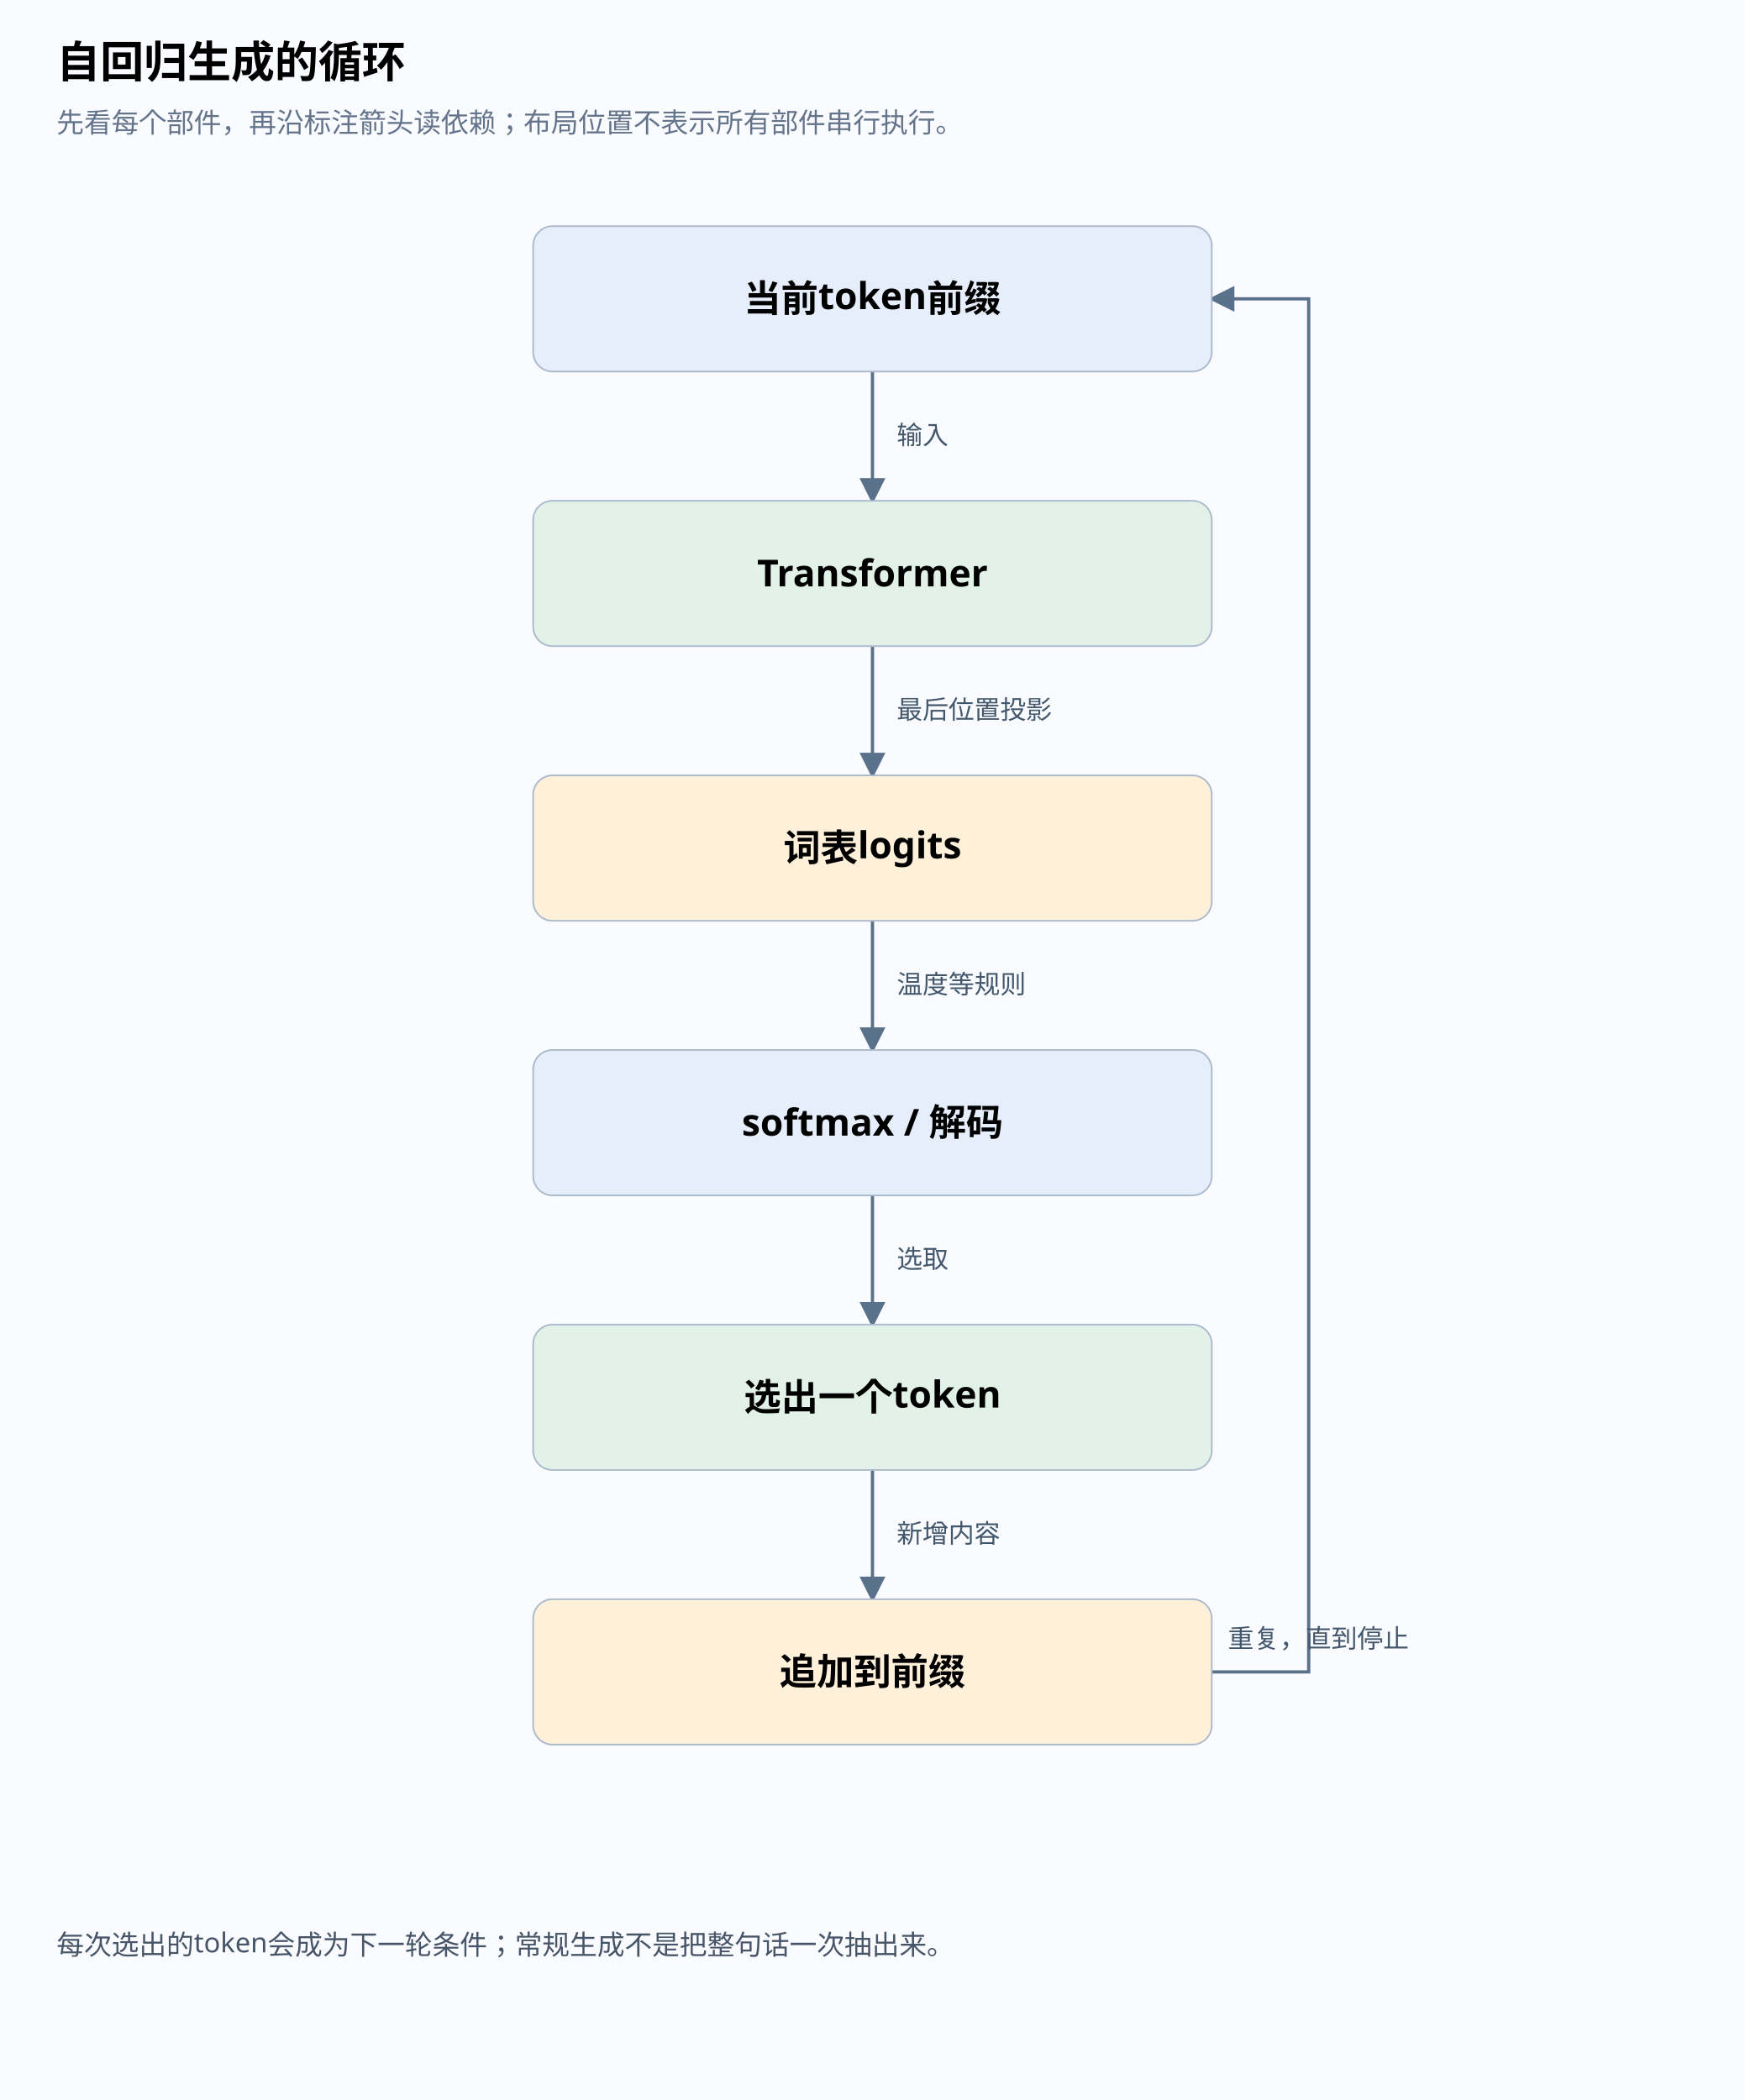
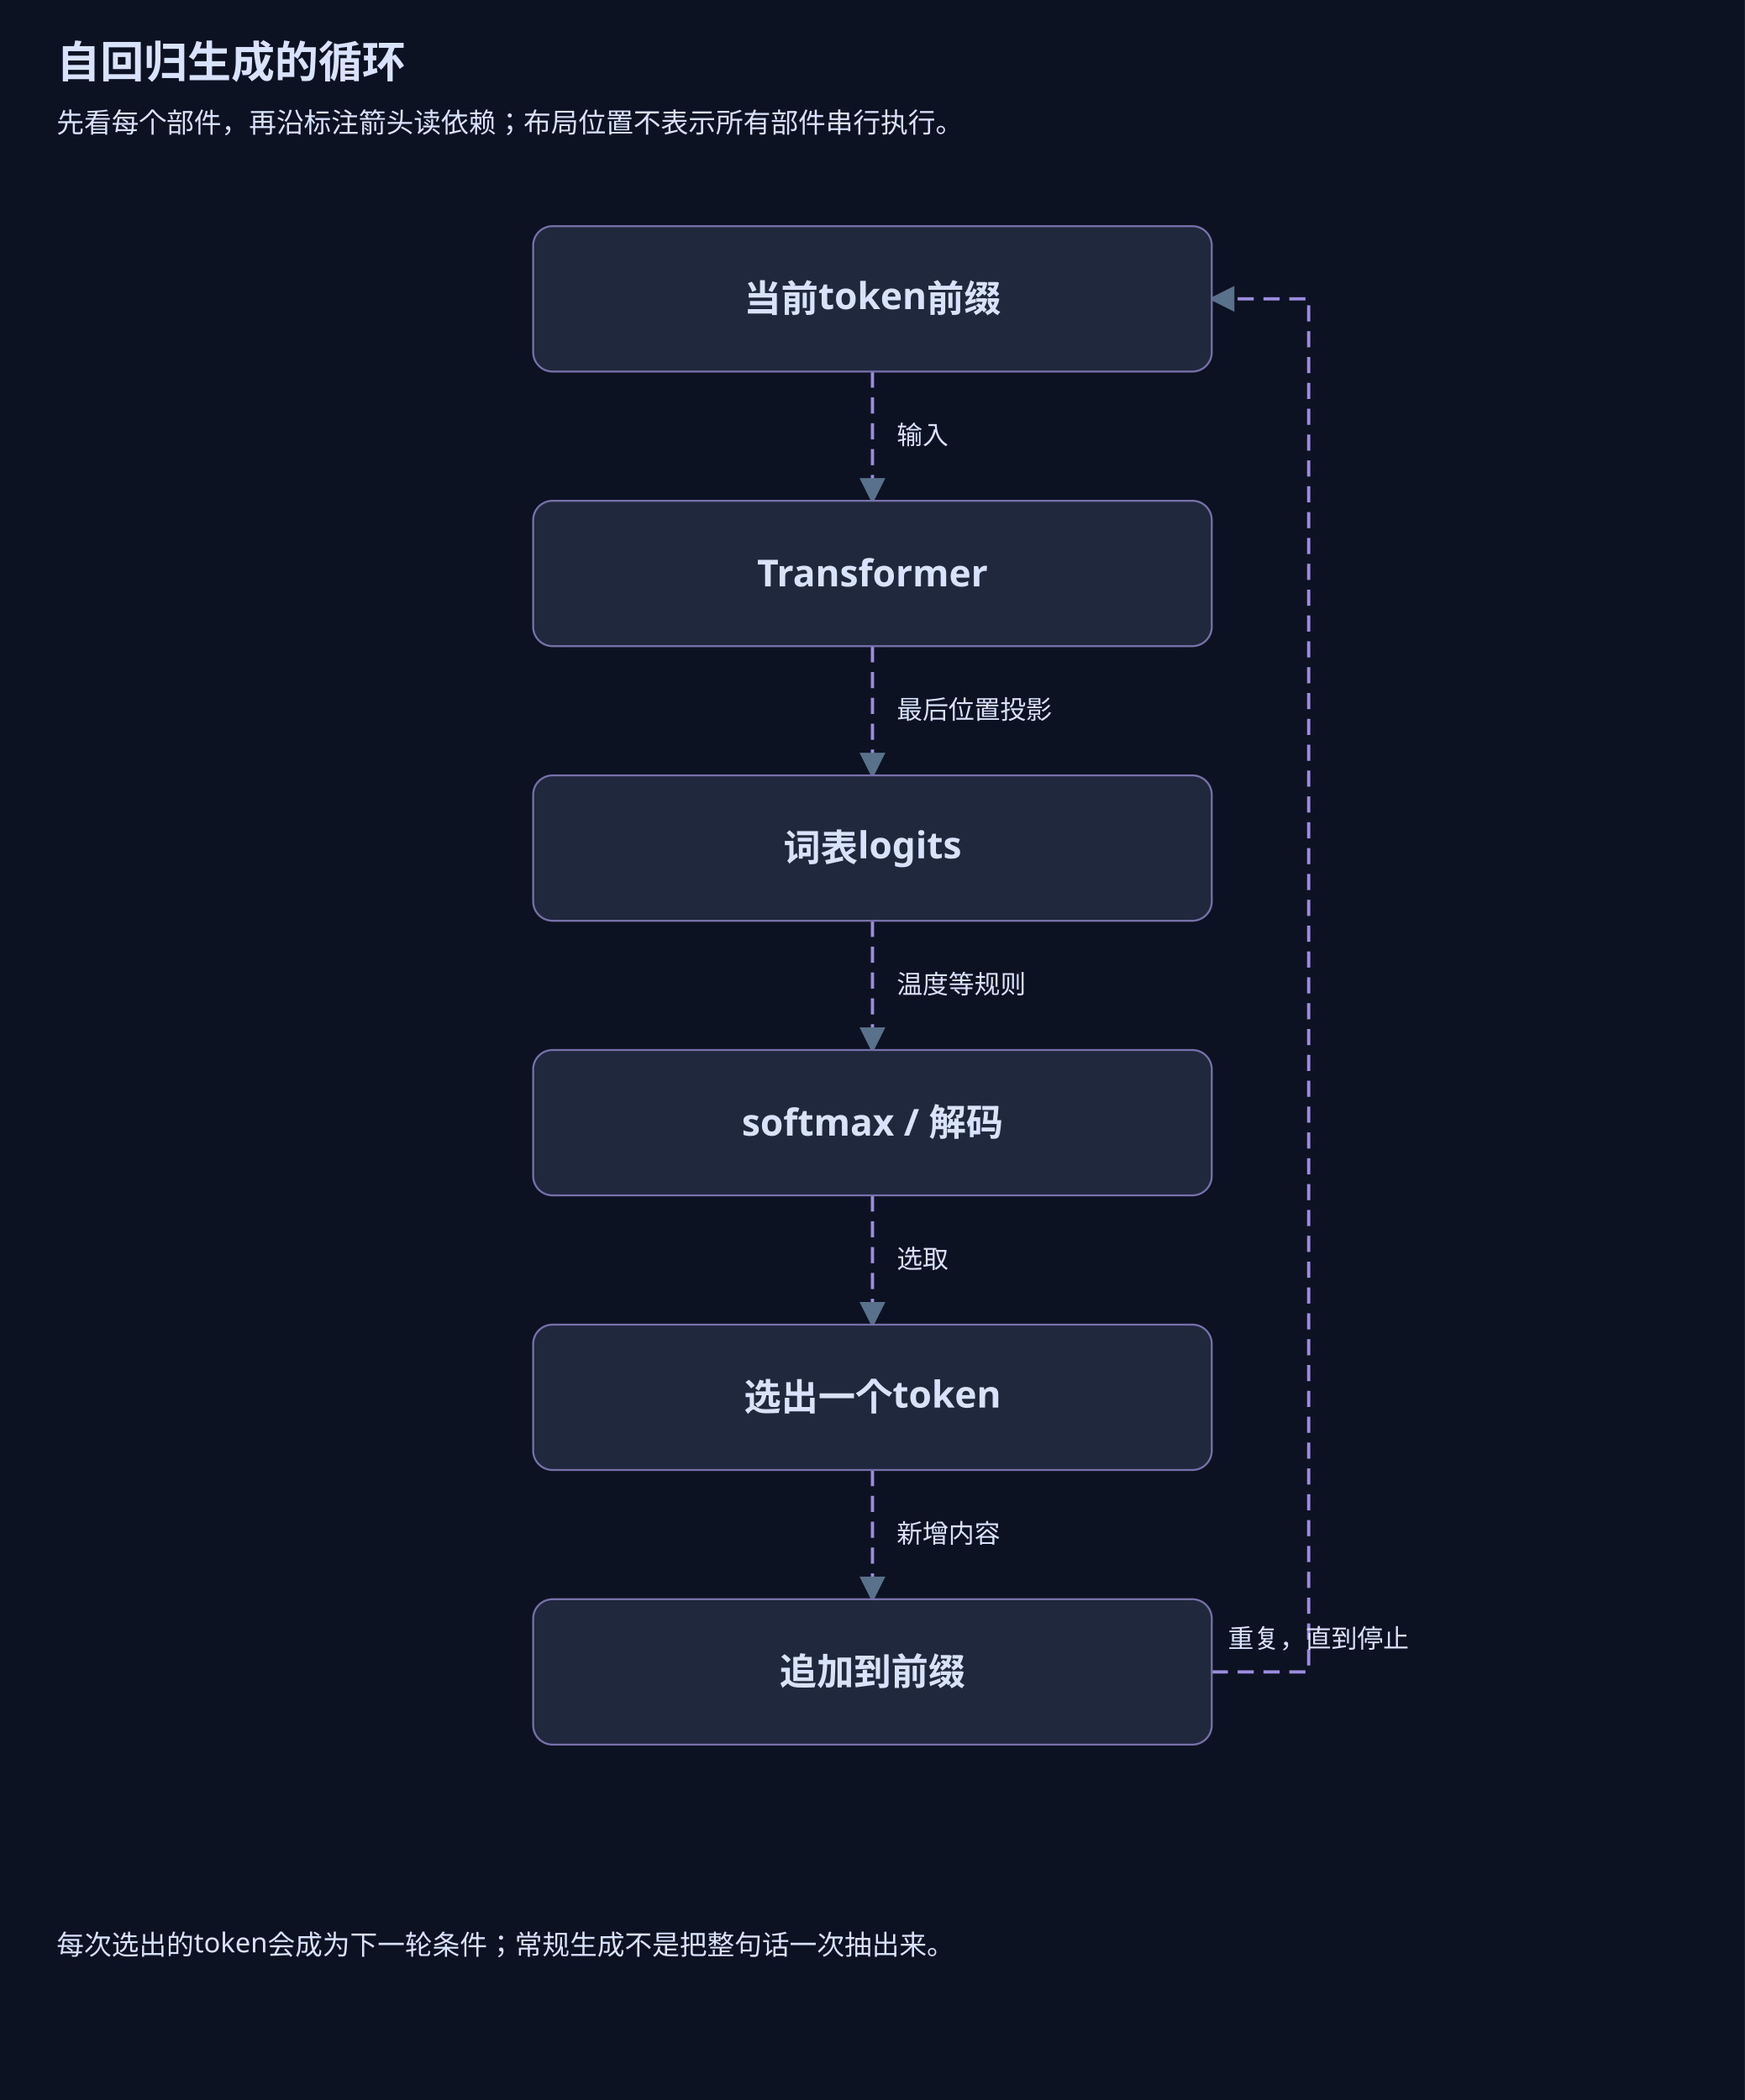
- <svg xmlns="http://www.w3.org/2000/svg" viewBox="0 0 1080 1300" role="img">
+ <svg xmlns="http://www.w3.org/2000/svg" viewBox="0 0 1080 1300" role="img" class="atlas-interactive-svg" style="width:100%;height:auto;display:block">
+   <style>.atlas-diagram-node{cursor:pointer;outline:none}.atlas-diagram-node rect{transition:stroke .3s,fill .3s}.atlas-diagram-node:hover rect,.atlas-diagram-node:focus rect{stroke:#c8b7ff;stroke-width:2.5}.atlas-diagram-node.is-selected rect{fill:#3c2d60;stroke:#c4acff;stroke-width:2.5;filter:drop-shadow(0 0 9px #986dff55)}path[marker-end]{stroke-dasharray:10 6;animation:atlas-edge 3s linear infinite}@keyframes atlas-edge{to{stroke-dashoffset:-64}}@media(prefers-reduced-motion:reduce){*{animation:none!important;transition:none!important}}</style>
  <defs>
    <marker id="ar" markerWidth="8" markerHeight="8" refX="7" refY="4" orient="auto">
      <path d="M0 0L8 4L0 8" fill="#59718a" />
    </marker>
  </defs>
-   <rect width="1080" height="1300" fill="#fafbfe" />
+   <rect width="1080" height="1300" fill="#0d1223" />
  <g font-family="PingFang SC,Microsoft YaHei,sans-serif">
-     <text x="35" y="48" font-size="27" font-weight="700">自回归生成的循环</text>
-     <text x="35" y="82" font-size="17" fill="#64748b">先看每个部件，再沿标注箭头读依赖；布局位置不表示所有部件串行执行。</text>
-     <path d="M540 230V310" fill="none" stroke="#59718a" stroke-width="2" marker-end="url(#ar)" />
-     <text x="555" y="275.0" font-size="16" fill="#43586d">输入</text>
-     <path d="M540 400V480" fill="none" stroke="#59718a" stroke-width="2" marker-end="url(#ar)" />
-     <text x="555" y="445.0" font-size="16" fill="#43586d">最后位置投影</text>
-     <path d="M540 570V650" fill="none" stroke="#59718a" stroke-width="2" marker-end="url(#ar)" />
-     <text x="555" y="615.0" font-size="16" fill="#43586d">温度等规则</text>
-     <path d="M540 740V820" fill="none" stroke="#59718a" stroke-width="2" marker-end="url(#ar)" />
-     <text x="555" y="785.0" font-size="16" fill="#43586d">选取</text>
-     <path d="M540 910V990" fill="none" stroke="#59718a" stroke-width="2" marker-end="url(#ar)" />
-     <text x="555" y="955.0" font-size="16" fill="#43586d">新增内容</text>
-     <path d="M750 1035H810V185H750" fill="none" stroke="#59718a" stroke-width="2" marker-end="url(#ar)" />
-     <text x="760" y="1020" font-size="16" fill="#43586d">重复，直到停止</text>
-     <rect x="330" y="140" width="420" height="90" rx="12" fill="#e6eefb" stroke="#aab9cb" />
-     <text x="540" y="193" text-anchor="middle" font-size="23" font-weight="600">当前token前缀</text>
-     <rect x="330" y="310" width="420" height="90" rx="12" fill="#e2f2e9" stroke="#aab9cb" />
-     <text x="540" y="363" text-anchor="middle" font-size="23" font-weight="600">Transformer</text>
-     <rect x="330" y="480" width="420" height="90" rx="12" fill="#fff0da" stroke="#aab9cb" />
-     <text x="540" y="533" text-anchor="middle" font-size="23" font-weight="600">词表logits</text>
-     <rect x="330" y="650" width="420" height="90" rx="12" fill="#e6eefb" stroke="#aab9cb" />
-     <text x="540" y="703" text-anchor="middle" font-size="23" font-weight="600">softmax / 解码</text>
-     <rect x="330" y="820" width="420" height="90" rx="12" fill="#e2f2e9" stroke="#aab9cb" />
-     <text x="540" y="873" text-anchor="middle" font-size="23" font-weight="600">选出一个token</text>
-     <rect x="330" y="990" width="420" height="90" rx="12" fill="#fff0da" stroke="#aab9cb" />
-     <text x="540" y="1043" text-anchor="middle" font-size="23" font-weight="600">追加到前缀</text>
-     <text x="35" y="1210" font-size="17" fill="#475569">每次选出的token会成为下一轮条件；常规生成不是把整句话一次抽出来。</text>
+     <text x="35" y="48" font-size="27" font-weight="700" fill="#d8e2fa">自回归生成的循环</text>
+     <text x="35" y="82" font-size="17" fill="#d8e2fa">先看每个部件，再沿标注箭头读依赖；布局位置不表示所有部件串行执行。</text>
+     <path d="M540 230V310" fill="none" stroke="#9d8de0" stroke-width="2" marker-end="url(#ar)" />
+     <text x="555" y="275.0" font-size="16" fill="#d8e2fa">输入</text>
+     <path d="M540 400V480" fill="none" stroke="#9d8de0" stroke-width="2" marker-end="url(#ar)" />
+     <text x="555" y="445.0" font-size="16" fill="#d8e2fa">最后位置投影</text>
+     <path d="M540 570V650" fill="none" stroke="#9d8de0" stroke-width="2" marker-end="url(#ar)" />
+     <text x="555" y="615.0" font-size="16" fill="#d8e2fa">温度等规则</text>
+     <path d="M540 740V820" fill="none" stroke="#9d8de0" stroke-width="2" marker-end="url(#ar)" />
+     <text x="555" y="785.0" font-size="16" fill="#d8e2fa">选取</text>
+     <path d="M540 910V990" fill="none" stroke="#9d8de0" stroke-width="2" marker-end="url(#ar)" />
+     <text x="555" y="955.0" font-size="16" fill="#d8e2fa">新增内容</text>
+     <path d="M750 1035H810V185H750" fill="none" stroke="#9d8de0" stroke-width="2" marker-end="url(#ar)" />
+     <text x="760" y="1020" font-size="16" fill="#d8e2fa">重复，直到停止</text>
+     <g class="atlas-diagram-node" data-node="0" tabindex="0" role="button" aria-label="当前token前缀">
+       <rect x="330" y="140" width="420" height="90" rx="12" fill="#20283e" stroke="#7770a9" stroke-width="1.2" />
+       <text x="540" y="193" text-anchor="middle" font-size="23" font-weight="600" fill="#d8e2fa">当前token前缀</text>
+     </g>
+     <g class="atlas-diagram-node" data-node="1" tabindex="0" role="button" aria-label="Transformer">
+       <rect x="330" y="310" width="420" height="90" rx="12" fill="#20283e" stroke="#7770a9" stroke-width="1.2" />
+       <text x="540" y="363" text-anchor="middle" font-size="23" font-weight="600" fill="#d8e2fa">Transformer</text>
+     </g>
+     <g class="atlas-diagram-node" data-node="2" tabindex="0" role="button" aria-label="词表logits">
+       <rect x="330" y="480" width="420" height="90" rx="12" fill="#20283e" stroke="#7770a9" stroke-width="1.2" />
+       <text x="540" y="533" text-anchor="middle" font-size="23" font-weight="600" fill="#d8e2fa">词表logits</text>
+     </g>
+     <g class="atlas-diagram-node" data-node="3" tabindex="0" role="button" aria-label="softmax / 解码">
+       <rect x="330" y="650" width="420" height="90" rx="12" fill="#20283e" stroke="#7770a9" stroke-width="1.2" />
+       <text x="540" y="703" text-anchor="middle" font-size="23" font-weight="600" fill="#d8e2fa">softmax / 解码</text>
+     </g>
+     <g class="atlas-diagram-node" data-node="4" tabindex="0" role="button" aria-label="选出一个token">
+       <rect x="330" y="820" width="420" height="90" rx="12" fill="#20283e" stroke="#7770a9" stroke-width="1.2" />
+       <text x="540" y="873" text-anchor="middle" font-size="23" font-weight="600" fill="#d8e2fa">选出一个token</text>
+     </g>
+     <g class="atlas-diagram-node" data-node="5" tabindex="0" role="button" aria-label="追加到前缀">
+       <rect x="330" y="990" width="420" height="90" rx="12" fill="#20283e" stroke="#7770a9" stroke-width="1.2" />
+       <text x="540" y="1043" text-anchor="middle" font-size="23" font-weight="600" fill="#d8e2fa">追加到前缀</text>
+     </g>
+     <text x="35" y="1210" font-size="17" fill="#d8e2fa">每次选出的token会成为下一轮条件；常规生成不是把整句话一次抽出来。</text>
  </g>
</svg>
